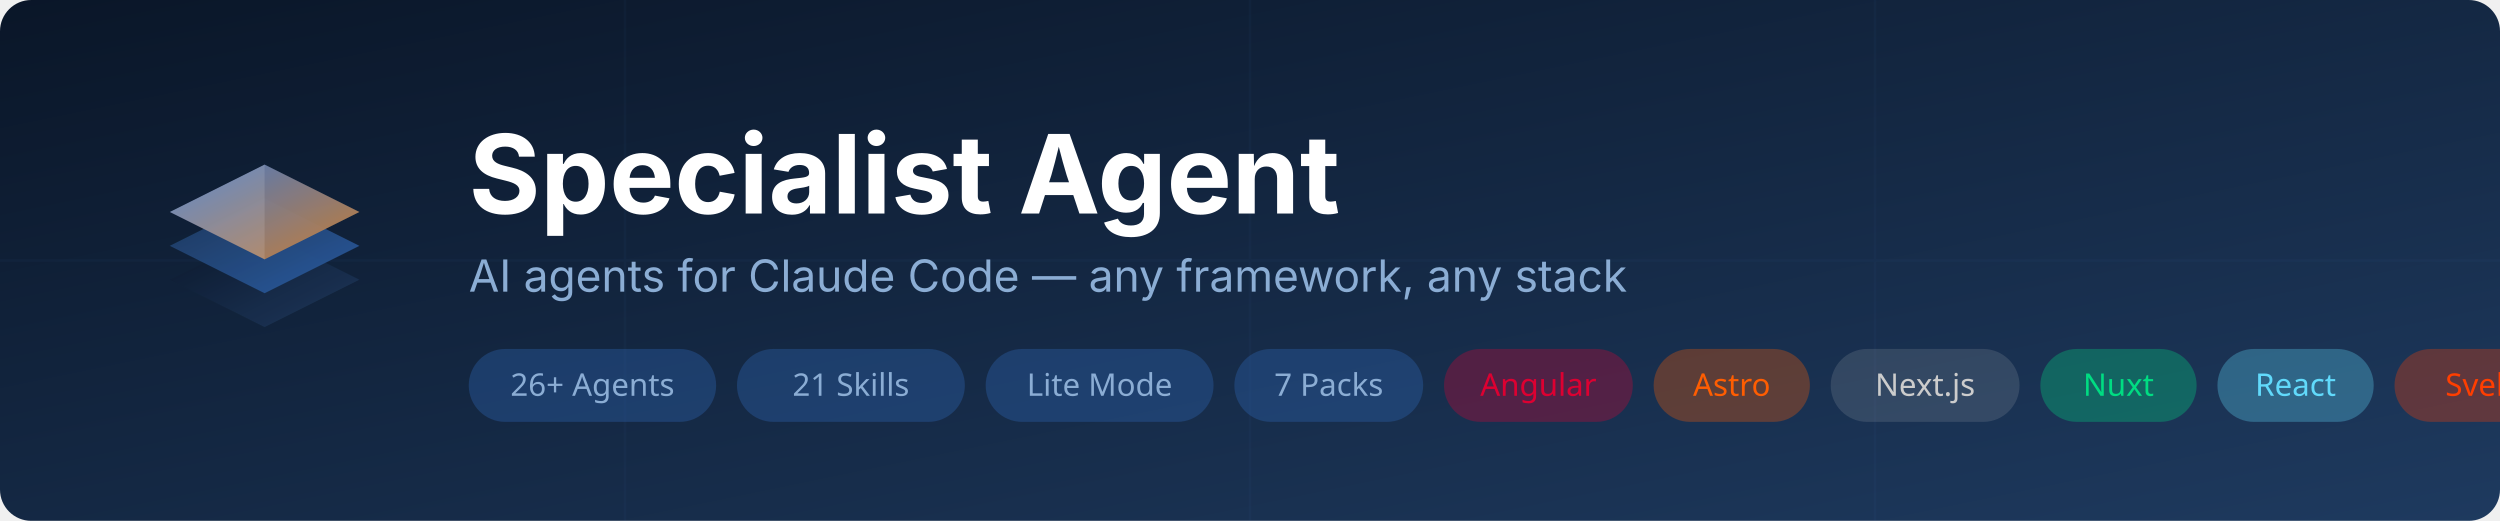
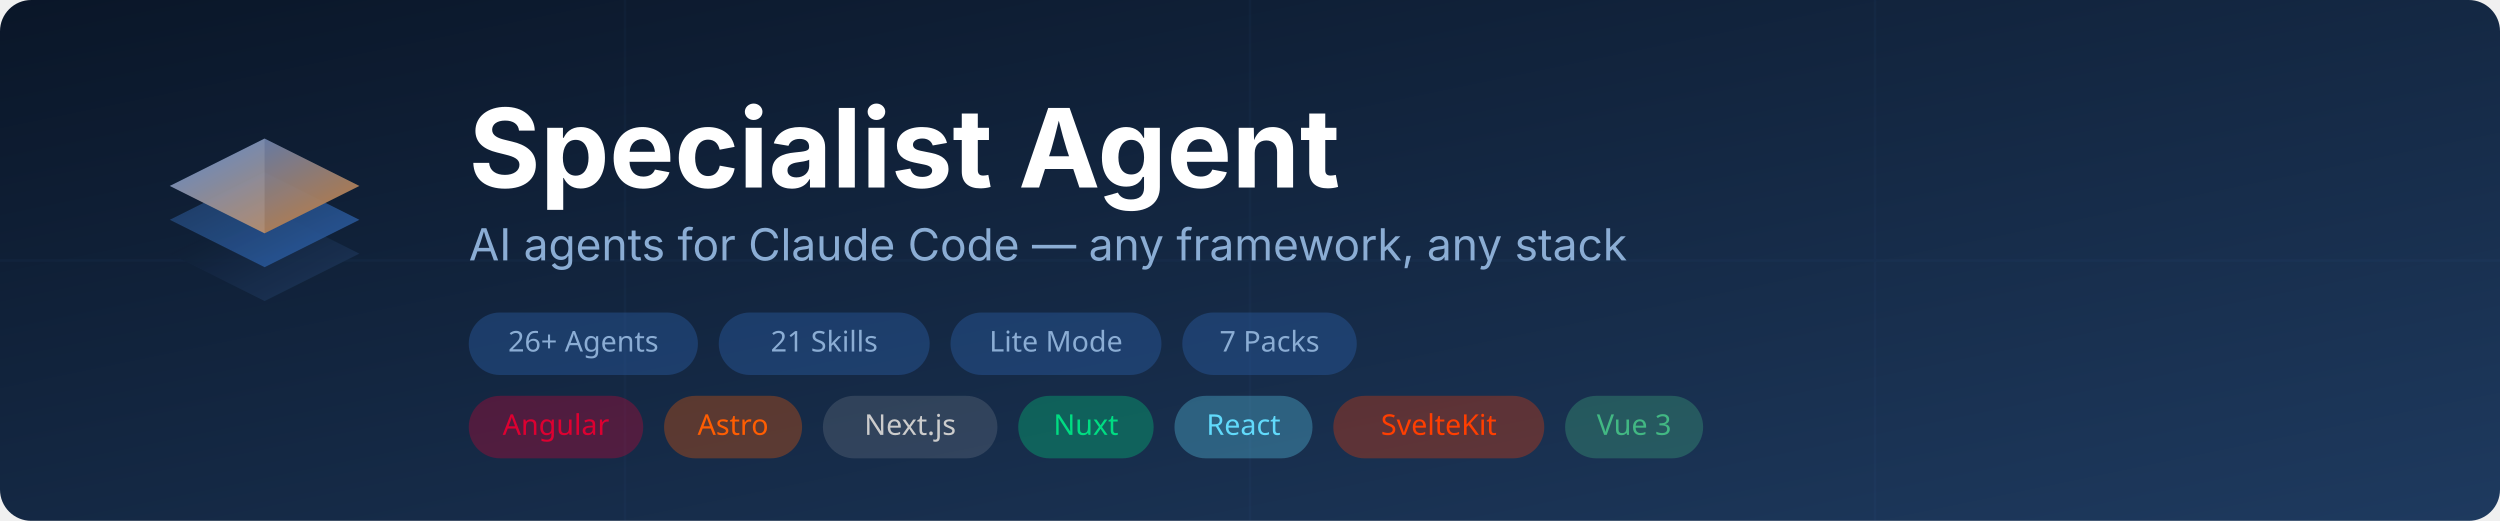
<svg xmlns="http://www.w3.org/2000/svg" width="960" height="200" viewBox="0 0 960 200">
  <defs>
    <linearGradient id="bg" x1="0" y1="0" x2="1" y2="1">
      <stop offset="0%" stop-color="#0A1628" />
      <stop offset="100%" stop-color="#1E3A5F" />
    </linearGradient>
    <linearGradient id="g1" x1="0" y1="0" x2="1" y2="1">
      <stop offset="0%" stop-color="#0A1628" />
      <stop offset="100%" stop-color="#1E3A5F" />
    </linearGradient>
    <linearGradient id="g2" x1="0" y1="0" x2="1" y2="1">
      <stop offset="0%" stop-color="#1E3A5F" />
      <stop offset="100%" stop-color="#2B5EA7" />
    </linearGradient>
    <linearGradient id="g3" x1="0" y1="0" x2="1" y2="1">
      <stop offset="0%" stop-color="#4A7FCF" />
      <stop offset="100%" stop-color="#CD7F32" />
    </linearGradient>
  </defs>
  <rect width="960" height="200" rx="12" fill="url(#bg)" />
  <g opacity="0.04" stroke="#4A7FCF" stroke-width="1">
    <line x1="0" y1="100" x2="960" y2="100" />
    <line x1="240" y1="0" x2="240" y2="200" />
    <line x1="480" y1="0" x2="480" y2="200" />
    <line x1="720" y1="0" x2="720" y2="200" />
  </g>
-   <g transform="translate(60, 58) scale(2.6)">
+   <g transform="translate(60, 48) scale(2.6)">
    <path d="M16 26 L2 19 L16 12 L30 19 Z" fill="url(#g1)" opacity="0.9" />
    <path d="M16 21 L2 14 L16 7 L30 14 Z" fill="url(#g2)" opacity="0.9" />
    <path d="M16 16 L2 9 L16 2 L30 9 Z" fill="url(#g3)" opacity="0.95" />
    <path d="M16 2 L2 9 L16 16 Z" fill="#fff" opacity="0.12" />
  </g>
-   <text x="180" y="82" font-family="system-ui, -apple-system, sans-serif" font-size="42" font-weight="700" fill="#FFFFFF">Specialist Agent</text>
-   <text x="180" y="112" font-family="system-ui, -apple-system, sans-serif" font-size="17" fill="#8BADD4">AI agents for Claude Code — any framework, any stack</text>
-   <g transform="translate(180, 148)">
-     <rect x="0" y="-14" width="95" height="28" rx="14" fill="#2B5EA7" opacity="0.4" />
-     <text x="47.5" y="4" text-anchor="middle" font-family="system-ui, sans-serif" font-size="12" fill="#8BADD4">26+ Agents</text>
-     <rect x="103" y="-14" width="87.5" height="28" rx="14" fill="#2B5EA7" opacity="0.4" />
-     <text x="146.75" y="4" text-anchor="middle" font-family="system-ui, sans-serif" font-size="12" fill="#8BADD4">21 Skills</text>
-     <rect x="198.5" y="-14" width="87.5" height="28" rx="14" fill="#2B5EA7" opacity="0.4" />
-     <text x="242.25" y="4" text-anchor="middle" font-family="system-ui, sans-serif" font-size="12" fill="#8BADD4">Lite Mode</text>
-     <rect x="294" y="-14" width="72.5" height="28" rx="14" fill="#2B5EA7" opacity="0.4" />
-     <text x="330.25" y="4" text-anchor="middle" font-family="system-ui, sans-serif" font-size="12" fill="#8BADD4">7 Packs</text>
-     <rect x="374.5" y="-14" width="72.5" height="28" rx="14" fill="#DD0031" opacity="0.3" />
-     <text x="410.75" y="4" text-anchor="middle" font-family="system-ui, sans-serif" font-size="12" fill="#DD0031">Angular</text>
-     <rect x="455" y="-14" width="60" height="28" rx="14" fill="#FF5D01" opacity="0.3" />
-     <text x="485" y="4" text-anchor="middle" font-family="system-ui, sans-serif" font-size="12" fill="#FF5D01">Astro</text>
-     <rect x="523" y="-14" width="72.5" height="28" rx="14" fill="#CCCCCC" opacity="0.15" />
-     <text x="559.25" y="4" text-anchor="middle" font-family="system-ui, sans-serif" font-size="12" fill="#CCCCCC">Next.js</text>
-     <rect x="603.5" y="-14" width="60" height="28" rx="14" fill="#00DC82" opacity="0.3" />
-     <text x="633.5" y="4" text-anchor="middle" font-family="system-ui, sans-serif" font-size="12" fill="#00DC82">Nuxt</text>
-     <rect x="671.5" y="-14" width="60" height="28" rx="14" fill="#61DAFB" opacity="0.3" />
-     <text x="701.5" y="4" text-anchor="middle" font-family="system-ui, sans-serif" font-size="12" fill="#61DAFB">React</text>
-     <rect x="739.5" y="-14" width="87.5" height="28" rx="14" fill="#FF3E00" opacity="0.3" />
-     <text x="783.25" y="4" text-anchor="middle" font-family="system-ui, sans-serif" font-size="12" fill="#FF3E00">SvelteKit</text>
-     <rect x="835" y="-14" width="60" height="28" rx="14" fill="#42b883" opacity="0.3" />
-     <text x="865" y="4" text-anchor="middle" font-family="system-ui, sans-serif" font-size="12" fill="#42b883">Vue 3</text>
+   <text x="180" y="72" font-family="system-ui, -apple-system, sans-serif" font-size="42" font-weight="700" fill="#FFFFFF">Specialist Agent</text>
+   <text x="180" y="100" font-family="system-ui, -apple-system, sans-serif" font-size="17" fill="#8BADD4">AI agents for Claude Code — any framework, any stack</text>
+   <g transform="translate(180, 132)">
+     <rect x="0" y="-12" width="88" height="24" rx="12" fill="#2B5EA7" opacity="0.4" />
+     <text x="44" y="3" text-anchor="middle" font-family="system-ui, sans-serif" font-size="11" fill="#8BADD4">26+ Agents</text>
+     <rect x="96" y="-12" width="81" height="24" rx="12" fill="#2B5EA7" opacity="0.4" />
+     <text x="136.5" y="3" text-anchor="middle" font-family="system-ui, sans-serif" font-size="11" fill="#8BADD4">21 Skills</text>
+     <rect x="185" y="-12" width="81" height="24" rx="12" fill="#2B5EA7" opacity="0.4" />
+     <text x="225.5" y="3" text-anchor="middle" font-family="system-ui, sans-serif" font-size="11" fill="#8BADD4">Lite Mode</text>
+     <rect x="274" y="-12" width="67" height="24" rx="12" fill="#2B5EA7" opacity="0.4" />
+     <text x="307.5" y="3" text-anchor="middle" font-family="system-ui, sans-serif" font-size="11" fill="#8BADD4">7 Packs</text>
+   </g>
+   <g transform="translate(180, 164)">
+     <rect x="0" y="-12" width="67" height="24" rx="12" fill="#DD0031" opacity="0.3" />
+     <text x="33.5" y="3" text-anchor="middle" font-family="system-ui, sans-serif" font-size="11" fill="#DD0031">Angular</text>
+     <rect x="75" y="-12" width="53" height="24" rx="12" fill="#FF5D01" opacity="0.3" />
+     <text x="101.5" y="3" text-anchor="middle" font-family="system-ui, sans-serif" font-size="11" fill="#FF5D01">Astro</text>
+     <rect x="136" y="-12" width="67" height="24" rx="12" fill="#CCCCCC" opacity="0.15" />
+     <text x="169.5" y="3" text-anchor="middle" font-family="system-ui, sans-serif" font-size="11" fill="#CCCCCC">Next.js</text>
+     <rect x="211" y="-12" width="52" height="24" rx="12" fill="#00DC82" opacity="0.3" />
+     <text x="237" y="3" text-anchor="middle" font-family="system-ui, sans-serif" font-size="11" fill="#00DC82">Nuxt</text>
+     <rect x="271" y="-12" width="53" height="24" rx="12" fill="#61DAFB" opacity="0.3" />
+     <text x="297.5" y="3" text-anchor="middle" font-family="system-ui, sans-serif" font-size="11" fill="#61DAFB">React</text>
+     <rect x="332" y="-12" width="81" height="24" rx="12" fill="#FF3E00" opacity="0.3" />
+     <text x="372.5" y="3" text-anchor="middle" font-family="system-ui, sans-serif" font-size="11" fill="#FF3E00">SvelteKit</text>
+     <rect x="421" y="-12" width="53" height="24" rx="12" fill="#42b883" opacity="0.3" />
+     <text x="447.5" y="3" text-anchor="middle" font-family="system-ui, sans-serif" font-size="11" fill="#42b883">Vue 3</text>
  </g>
</svg>
